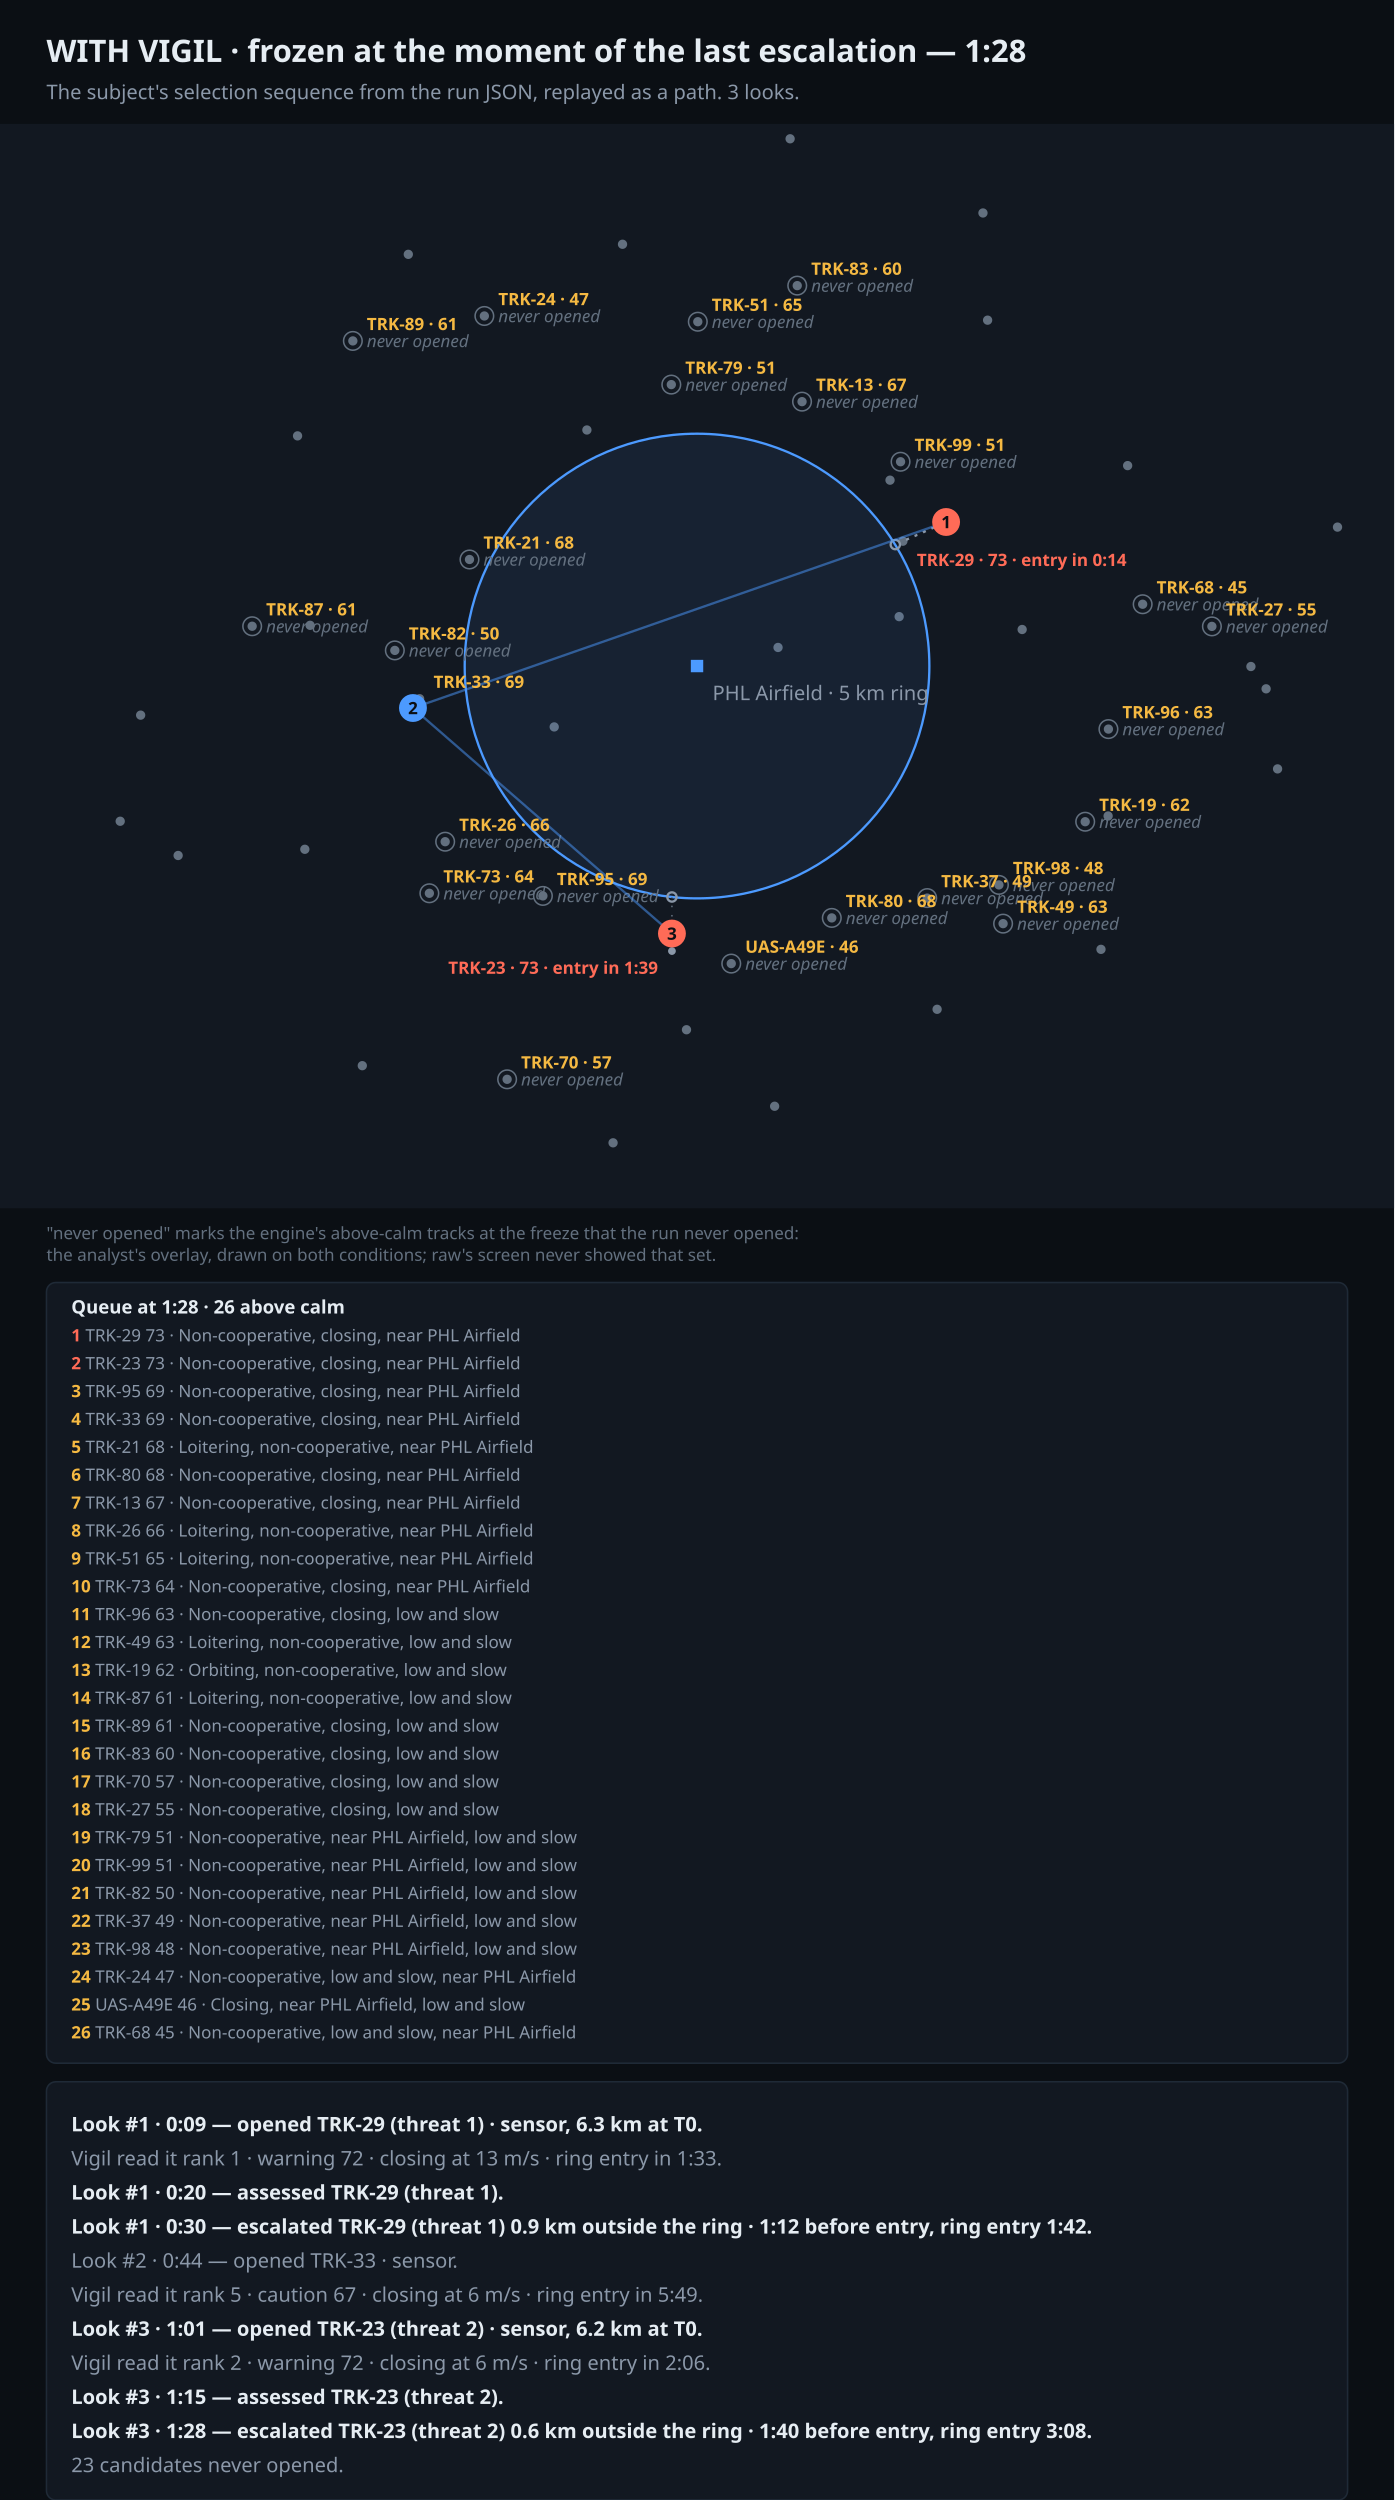
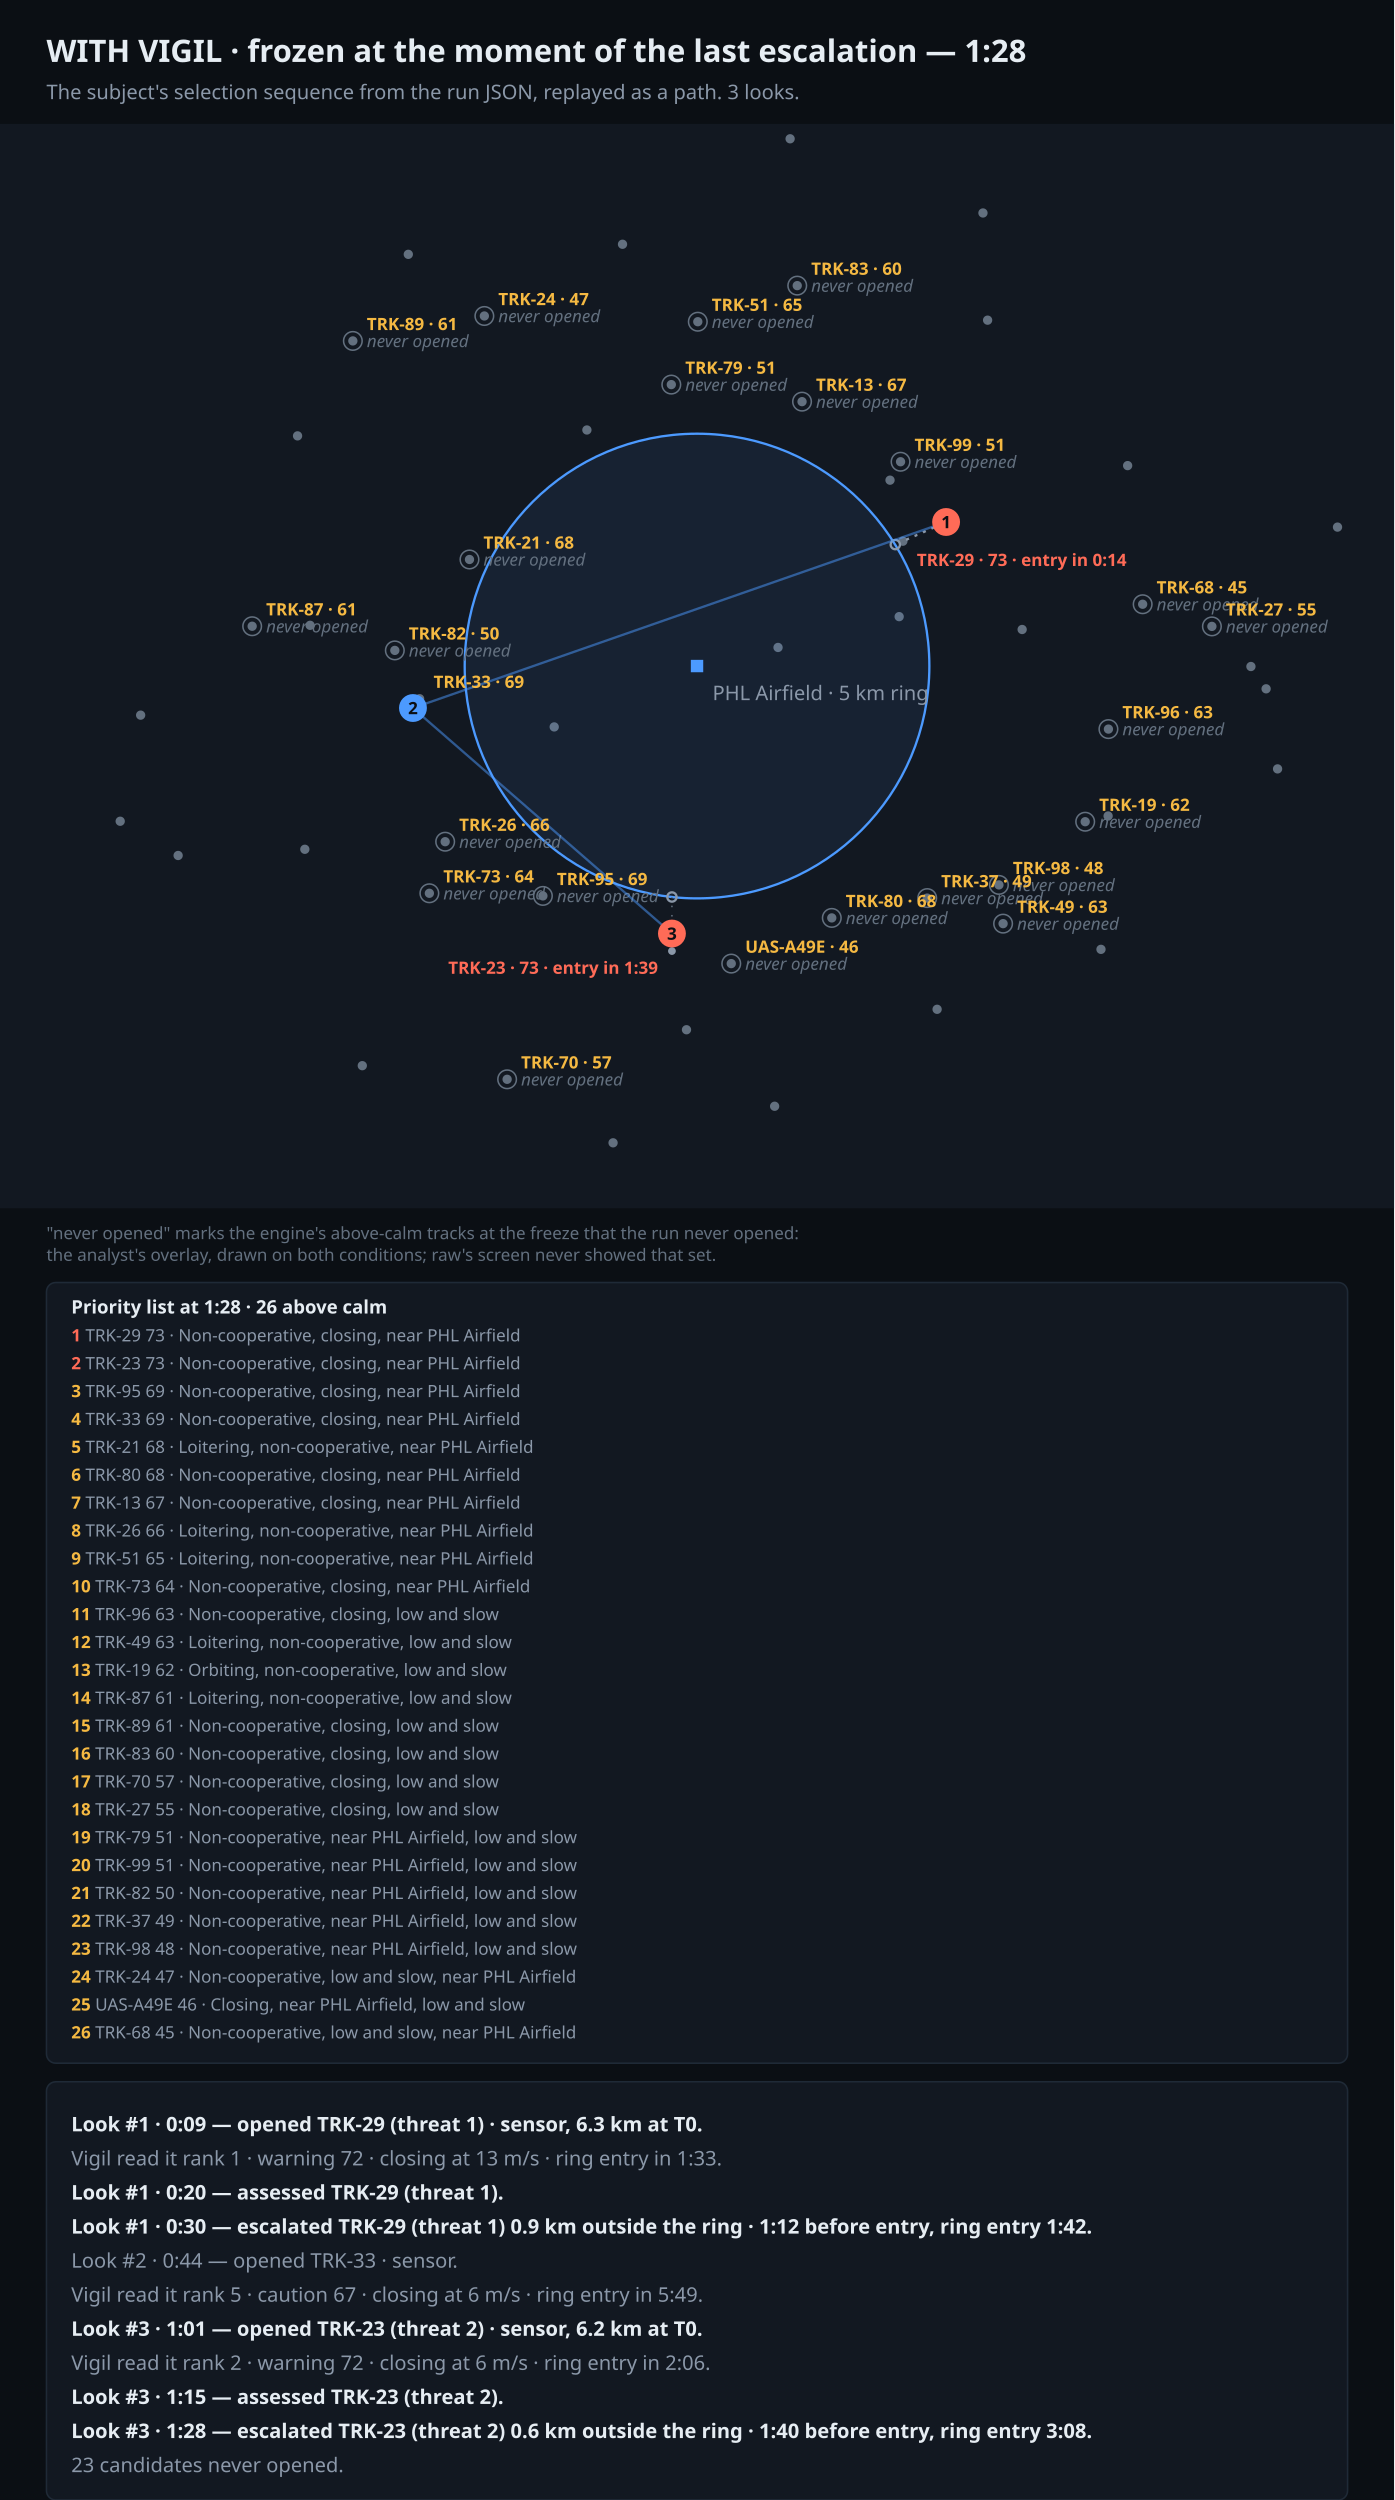
<svg xmlns="http://www.w3.org/2000/svg" width="900" height="1614" viewBox="0 0 900 1614" data-subject="S06" data-scenario="03b" data-mode="vigil" data-run="1">
  <rect width="900" height="1614" fill="#0b0f14" />
  <text x="30" y="40" font-family="system-ui, sans-serif" class="title" font-size="20" font-weight="700" fill="#e6edf3">WITH VIGIL · frozen at the moment of the last escalation — 1:28</text>
  <text x="30" y="64" font-family="system-ui, sans-serif" class="subtitle" font-size="13" fill="#8b98a9">The subject's selection sequence from the run JSON, replayed as a path. 3 looks.</text>
  <defs>
    <clipPath id="panel">
      <rect x="0" y="0" width="900" height="700" />
    </clipPath>
  </defs>
  <g class="map" transform="translate(0 80)" clip-path="url(#panel)">
    <rect width="900" height="700" fill="#121821" />
    <circle class="track" data-id="adsb-a33716" cx="502.3" cy="338" r="3" fill="#63707f" />
    <circle class="track" data-id="adsb-a3a178" cx="863.5" cy="260.3" r="3" fill="#63707f" />
    <circle class="track" data-id="adsb-a3b796" cx="115" cy="472.3" r="3" fill="#63707f" />
    <circle class="track" data-id="adsb-a43667" cx="574.6" cy="230" r="3" fill="#63707f" />
    <circle class="track" data-id="adsb-a7c7f2" cx="817.4" cy="364.7" r="3" fill="#63707f" />
    <circle class="track" data-id="adsb-a8021b" cx="580.5" cy="318.1" r="3" fill="#63707f" />
    <circle class="track" data-id="adsb-a89076" cx="357.8" cy="389.3" r="3" fill="#63707f" />
    <circle class="track" data-id="adsb-aa08fb" cx="634.6" cy="57.5" r="3" fill="#63707f" />
    <circle class="track" data-id="inject-124" cx="378.9" cy="197.6" r="3" fill="#63707f" />
    <circle class="track" data-id="inject-127" cx="605" cy="571.6" r="3" fill="#63707f" />
    <circle class="track" data-id="inject-128" cx="500.1" cy="634.2" r="3" fill="#63707f" />
    <circle class="track" data-id="inject-129" cx="395.8" cy="657.8" r="3" fill="#63707f" />
    <circle class="track" data-id="inject-13" cx="517.8" cy="179.3" r="3" fill="#63707f" />
    <circle class="track" data-id="inject-130" cx="233.9" cy="608" r="3" fill="#63707f" />
    <circle class="track" data-id="inject-131" cx="196.8" cy="468.3" r="3" fill="#63707f" />
    <circle class="track" data-id="inject-132" cx="90.8" cy="381.7" r="3" fill="#63707f" />
    <circle class="track" data-id="inject-133" cx="192.1" cy="201.4" r="3" fill="#63707f" />
    <circle class="track" data-id="inject-134" cx="263.6" cy="84.2" r="3" fill="#63707f" />
    <circle class="track" data-id="inject-135" cx="401.9" cy="77.7" r="3" fill="#63707f" />
    <circle class="track" data-id="inject-136" cx="510.1" cy="9.6" r="3" fill="#63707f" />
    <circle class="track" data-id="inject-137" cx="637.6" cy="126.7" r="3" fill="#63707f" />
    <circle class="track" data-id="inject-138" cx="728" cy="220.6" r="3" fill="#63707f" />
    <circle class="track" data-id="inject-139" cx="807.6" cy="350.3" r="3" fill="#63707f" />
    <circle class="track" data-id="inject-140" cx="715.4" cy="446.8" r="3" fill="#63707f" />
    <circle class="track" data-id="inject-141" cx="710.8" cy="532.9" r="3" fill="#63707f" />
    <circle class="track" data-id="inject-142" cx="659.9" cy="326.4" r="3" fill="#63707f" />
    <circle class="track" data-id="inject-143" cx="77.6" cy="450.2" r="3" fill="#63707f" />
    <circle class="track" data-id="inject-144" cx="472.1" cy="542.1" r="3" fill="#63707f" />
    <circle class="track" data-id="inject-145" cx="200.2" cy="323.7" r="3" fill="#63707f" />
    <circle class="track" data-id="inject-146" cx="824.8" cy="416.4" r="3" fill="#63707f" />
    <circle class="track" data-id="inject-147" cx="443.2" cy="584.8" r="3" fill="#63707f" />
    <circle class="track" data-id="inject-19" cx="700.6" cy="450.5" r="3" fill="#63707f" />
    <circle class="track" data-id="inject-21" cx="303.1" cy="281.2" r="3" fill="#63707f" />
    <circle class="track" data-id="inject-23" cx="433.8" cy="517.7" r="3" fill="#63707f" />
    <circle class="track" data-id="inject-24" cx="312.7" cy="124" r="3" fill="#63707f" />
    <circle class="track" data-id="inject-26" cx="287.4" cy="463.4" r="3" fill="#63707f" />
    <circle class="track" data-id="inject-27" cx="782.4" cy="324.4" r="3" fill="#63707f" />
    <circle class="track" data-id="inject-29" cx="582.9" cy="269.4" r="3" fill="#63707f" />
    <circle class="track" data-id="inject-33" cx="270.9" cy="371.1" r="3" fill="#63707f" />
    <circle class="track" data-id="inject-37" cx="598.6" cy="499.8" r="3" fill="#63707f" />
    <circle class="track" data-id="inject-49" cx="647.6" cy="516.3" r="3" fill="#63707f" />
    <circle class="track" data-id="inject-51" cx="450.5" cy="127.7" r="3" fill="#63707f" />
    <circle class="track" data-id="inject-68" cx="737.7" cy="310.1" r="3" fill="#63707f" />
    <circle class="track" data-id="inject-70" cx="327.4" cy="616.8" r="3" fill="#63707f" />
    <circle class="track" data-id="inject-73" cx="277.2" cy="496.7" r="3" fill="#63707f" />
    <circle class="track" data-id="inject-79" cx="433.4" cy="168.3" r="3" fill="#63707f" />
    <circle class="track" data-id="inject-80" cx="537" cy="512.6" r="3" fill="#63707f" />
    <circle class="track" data-id="inject-82" cx="254.9" cy="339.9" r="3" fill="#63707f" />
    <circle class="track" data-id="inject-83" cx="514.7" cy="104.4" r="3" fill="#63707f" />
    <circle class="track" data-id="inject-87" cx="162.8" cy="324.3" r="3" fill="#63707f" />
    <circle class="track" data-id="inject-89" cx="227.8" cy="140.1" r="3" fill="#63707f" />
    <circle class="track" data-id="inject-95" cx="350.5" cy="498.4" r="3" fill="#63707f" />
    <circle class="track" data-id="inject-96" cx="715.6" cy="390.7" r="3" fill="#63707f" />
    <circle class="track" data-id="inject-98" cx="644.9" cy="491.3" r="3" fill="#63707f" />
    <circle class="track" data-id="inject-99" cx="581.4" cy="218.1" r="3" fill="#63707f" />
    <circle class="ring" cx="450" cy="350" r="150" fill="#4c9aff" fill-opacity="0.08" stroke="#4c9aff" stroke-width="1.5" />
    <rect x="446" y="346" width="8" height="8" fill="#4c9aff" />
    <text x="460" y="372" font-family="system-ui, sans-serif" font-size="13" fill="#8b98a9">PHL Airfield · 5 km ring</text>
    <polyline points="614,255.6 613.7,255.8 613.3,255.9 613,256.1 612.6,256.3 612.2,256.4 611.9,256.6 611.6,256.7 611.2,256.9 610.8,257 610.5,257.2 610.1,257.4 609.8,257.5 609.4,257.7 609.1,257.8 608.7,258 608.4,258.1 608,258.3 607.7,258.4 607.3,258.6 606.9,258.8 606.6,258.9 606.2,259.1 605.9,259.2 605.5,259.4 605.2,259.5 604.8,259.7 604.5,259.9 604.1,260 603.8,260.2 603.4,260.3 603.1,260.5 602.7,260.6 602.3,260.8 602,261 601.7,261.1 601.3,261.3 600.9,261.4 600.6,261.6 600.2,261.7 599.9,261.9 599.5,262.1 599.2,262.2 598.8,262.4 598.5,262.5 598.1,262.7 597.8,262.8 597.4,263 597.1,263.1 596.7,263.3 596.4,263.5 596,263.6 595.7,263.8 595.3,263.9 594.9,264.1 594.6,264.2 594.2,264.4 593.9,264.6 593.5,264.7 593.2,264.9 592.8,265 592.5,265.2 592.1,265.3 591.8,265.5 591.4,265.7 591,265.8 590.7,266 590.4,266.1 590,266.3 589.6,266.4 589.3,266.6 588.9,266.7 588.6,266.9 588.2,267.1 587.9,267.2 587.5,267.4 587.2,267.5 586.8,267.7 586.5,267.8 586.1,268 585.8,268.2 585.4,268.3 585,268.5 584.7,268.6 584.4,268.8 584,268.9 583.6,269.1 583.3,269.3 582.9,269.4" fill="none" class="trail" data-id="inject-29" stroke="#8b98a9" stroke-width="1.5" stroke-dasharray="2 4" />
    <polyline points="582.9,269.4 582.6,269.6 582.2,269.7 581.9,269.9 581.5,270 581.2,270.2 580.8,270.4 580.5,270.5 580.1,270.7 579.8,270.9 579.4,271 579.1,271.2 578.7,271.3 578.3,271.5 578,271.6" fill="none" class="trail-ahead" data-id="inject-29" stroke="#63707f" stroke-width="1" stroke-dasharray="1 5" />
    <circle class="trail-first" data-id="inject-29" cx="614" cy="255.6" r="2.5" fill="#8b98a9" />
    <circle class="entry" data-id="inject-29" cx="578" cy="271.6" r="3" fill="none" stroke="#8b98a9" stroke-width="1.5" />
    <polyline points="433.8,534 433.8,533.8 433.8,533.6 433.8,533.4 433.8,533.3 433.8,533.1 433.8,532.9 433.8,532.7 433.8,532.5 433.8,532.3 433.8,532.1 433.8,532 433.8,531.8 433.8,531.6 433.8,531.4 433.8,531.2 433.8,531 433.8,530.9 433.8,530.7 433.8,530.5 433.8,530.3 433.8,530.1 433.8,529.9 433.8,529.7 433.8,529.6 433.8,529.4 433.8,529.2 433.8,529 433.8,528.8 433.8,528.6 433.8,528.4 433.8,528.3 433.8,528.1 433.8,527.9 433.8,527.7 433.8,527.5 433.8,527.3 433.8,527.2 433.8,527 433.8,526.8 433.8,526.6 433.8,526.4 433.8,526.2 433.8,526 433.8,525.9 433.8,525.7 433.8,525.5 433.8,525.3 433.8,525.1 433.8,524.9 433.8,524.7 433.8,524.6 433.8,524.4 433.8,524.2 433.8,524 433.8,523.8 433.8,523.6 433.8,523.4 433.8,523.3 433.8,523.1 433.8,522.9 433.8,522.7 433.8,522.5 433.8,522.3 433.8,522.2 433.8,522 433.8,521.8 433.8,521.6 433.8,521.4 433.8,521.2 433.8,521 433.8,520.9 433.8,520.7 433.8,520.5 433.8,520.3 433.8,520.1 433.8,519.9 433.8,519.7 433.8,519.6 433.8,519.4 433.8,519.2 433.8,519 433.8,518.8 433.8,518.6 433.8,518.4 433.8,518.2 433.8,518 433.8,517.9 433.8,517.7" fill="none" class="trail" data-id="inject-23" stroke="#8b98a9" stroke-width="1.5" stroke-dasharray="2 4" />
    <polyline points="433.8,517.7 433.8,517.5 433.8,517.3 433.8,517.1 433.8,516.9 433.8,516.8 433.8,516.6 433.8,516.4 433.8,516.2 433.8,516 433.8,515.8 433.8,515.6 433.8,515.5 433.8,515.3 433.8,515.1 433.8,514.9 433.8,514.7 433.8,514.5 433.8,514.3 433.8,514.2 433.8,514 433.8,513.8 433.8,513.6 433.8,513.4 433.8,513.2 433.8,513.1 433.8,512.9 433.8,512.7 433.8,512.5 433.8,512.3 433.8,512.1 433.8,511.9 433.8,511.8 433.8,511.6 433.8,511.4 433.8,511.2 433.8,511 433.8,510.8 433.8,510.6 433.8,510.5 433.8,510.3 433.8,510.1 433.8,509.9 433.8,509.7 433.8,509.5 433.8,509.4 433.8,509.2 433.8,509 433.8,508.8 433.8,508.6 433.8,508.4 433.8,508.2 433.8,508.1 433.8,507.9 433.8,507.7 433.8,507.5 433.8,507.3 433.8,507.1 433.8,506.9 433.8,506.8 433.8,506.6 433.8,506.4 433.8,506.2 433.8,506 433.8,505.8 433.8,505.7 433.8,505.5 433.8,505.3 433.8,505.1 433.8,504.9 433.8,504.7 433.8,504.5 433.8,504.4 433.8,504.2 433.8,504 433.8,503.8 433.8,503.6 433.8,503.4 433.8,503.2 433.8,503.1 433.8,502.9 433.8,502.7 433.8,502.5 433.8,502.3 433.8,502.1 433.8,501.9 433.8,501.8 433.8,501.6 433.8,501.4 433.8,501.2 433.8,501 433.8,500.8 433.8,500.6 433.8,500.4 433.8,500.3 433.8,500.1 433.8,499.9 433.8,499.7 433.8,499.5 433.8,499.3 433.8,499.1" fill="none" class="trail-ahead" data-id="inject-23" stroke="#63707f" stroke-width="1" stroke-dasharray="1 5" />
    <circle class="trail-first" data-id="inject-23" cx="433.8" cy="534" r="2.5" fill="#8b98a9" />
    <circle class="entry" data-id="inject-23" cx="433.8" cy="499.1" r="3" fill="none" stroke="#8b98a9" stroke-width="1.5" />
    <circle class="never-opened" data-id="inject-95" cx="350.5" cy="498.4" r="6" fill="none" stroke="#63707f" stroke-width="1" />
    <text x="359.5" y="502.4" font-family="system-ui, sans-serif" font-size="11" font-style="italic" fill="#63707f">never opened</text>
    <circle class="never-opened" data-id="inject-21" cx="303.1" cy="281.2" r="6" fill="none" stroke="#63707f" stroke-width="1" />
    <text x="312.1" y="285.2" font-family="system-ui, sans-serif" font-size="11" font-style="italic" fill="#63707f">never opened</text>
    <circle class="never-opened" data-id="inject-80" cx="537" cy="512.6" r="6" fill="none" stroke="#63707f" stroke-width="1" />
    <text x="546" y="516.6" font-family="system-ui, sans-serif" font-size="11" font-style="italic" fill="#63707f">never opened</text>
    <circle class="never-opened" data-id="inject-13" cx="517.8" cy="179.3" r="6" fill="none" stroke="#63707f" stroke-width="1" />
    <text x="526.8" y="183.3" font-family="system-ui, sans-serif" font-size="11" font-style="italic" fill="#63707f">never opened</text>
    <circle class="never-opened" data-id="inject-26" cx="287.4" cy="463.4" r="6" fill="none" stroke="#63707f" stroke-width="1" />
    <text x="296.4" y="467.4" font-family="system-ui, sans-serif" font-size="11" font-style="italic" fill="#63707f">never opened</text>
    <circle class="never-opened" data-id="inject-51" cx="450.5" cy="127.7" r="6" fill="none" stroke="#63707f" stroke-width="1" />
    <text x="459.5" y="131.7" font-family="system-ui, sans-serif" font-size="11" font-style="italic" fill="#63707f">never opened</text>
    <circle class="never-opened" data-id="inject-73" cx="277.2" cy="496.7" r="6" fill="none" stroke="#63707f" stroke-width="1" />
    <text x="286.2" y="500.7" font-family="system-ui, sans-serif" font-size="11" font-style="italic" fill="#63707f">never opened</text>
    <circle class="never-opened" data-id="inject-96" cx="715.6" cy="390.7" r="6" fill="none" stroke="#63707f" stroke-width="1" />
    <text x="724.6" y="394.7" font-family="system-ui, sans-serif" font-size="11" font-style="italic" fill="#63707f">never opened</text>
    <circle class="never-opened" data-id="inject-49" cx="647.6" cy="516.3" r="6" fill="none" stroke="#63707f" stroke-width="1" />
    <text x="656.6" y="520.3" font-family="system-ui, sans-serif" font-size="11" font-style="italic" fill="#63707f">never opened</text>
    <circle class="never-opened" data-id="inject-19" cx="700.6" cy="450.5" r="6" fill="none" stroke="#63707f" stroke-width="1" />
    <text x="709.6" y="454.5" font-family="system-ui, sans-serif" font-size="11" font-style="italic" fill="#63707f">never opened</text>
    <circle class="never-opened" data-id="inject-87" cx="162.8" cy="324.3" r="6" fill="none" stroke="#63707f" stroke-width="1" />
    <text x="171.8" y="328.3" font-family="system-ui, sans-serif" font-size="11" font-style="italic" fill="#63707f">never opened</text>
    <circle class="never-opened" data-id="inject-89" cx="227.8" cy="140.1" r="6" fill="none" stroke="#63707f" stroke-width="1" />
    <text x="236.8" y="144.1" font-family="system-ui, sans-serif" font-size="11" font-style="italic" fill="#63707f">never opened</text>
    <circle class="never-opened" data-id="inject-83" cx="514.7" cy="104.4" r="6" fill="none" stroke="#63707f" stroke-width="1" />
    <text x="523.7" y="108.4" font-family="system-ui, sans-serif" font-size="11" font-style="italic" fill="#63707f">never opened</text>
    <circle class="never-opened" data-id="inject-70" cx="327.4" cy="616.8" r="6" fill="none" stroke="#63707f" stroke-width="1" />
    <text x="336.4" y="620.8" font-family="system-ui, sans-serif" font-size="11" font-style="italic" fill="#63707f">never opened</text>
    <circle class="never-opened" data-id="inject-27" cx="782.4" cy="324.4" r="6" fill="none" stroke="#63707f" stroke-width="1" />
    <text x="791.4" y="328.4" font-family="system-ui, sans-serif" font-size="11" font-style="italic" fill="#63707f">never opened</text>
    <circle class="never-opened" data-id="inject-79" cx="433.4" cy="168.3" r="6" fill="none" stroke="#63707f" stroke-width="1" />
    <text x="442.4" y="172.3" font-family="system-ui, sans-serif" font-size="11" font-style="italic" fill="#63707f">never opened</text>
    <circle class="never-opened" data-id="inject-99" cx="581.4" cy="218.1" r="6" fill="none" stroke="#63707f" stroke-width="1" />
    <text x="590.4" y="222.1" font-family="system-ui, sans-serif" font-size="11" font-style="italic" fill="#63707f">never opened</text>
    <circle class="never-opened" data-id="inject-82" cx="254.9" cy="339.9" r="6" fill="none" stroke="#63707f" stroke-width="1" />
    <text x="263.9" y="343.9" font-family="system-ui, sans-serif" font-size="11" font-style="italic" fill="#63707f">never opened</text>
    <circle class="never-opened" data-id="inject-37" cx="598.6" cy="499.8" r="6" fill="none" stroke="#63707f" stroke-width="1" />
    <text x="607.6" y="503.8" font-family="system-ui, sans-serif" font-size="11" font-style="italic" fill="#63707f">never opened</text>
    <circle class="never-opened" data-id="inject-98" cx="644.9" cy="491.3" r="6" fill="none" stroke="#63707f" stroke-width="1" />
    <text x="653.9" y="495.3" font-family="system-ui, sans-serif" font-size="11" font-style="italic" fill="#63707f">never opened</text>
    <circle class="never-opened" data-id="inject-24" cx="312.7" cy="124" r="6" fill="none" stroke="#63707f" stroke-width="1" />
    <text x="321.7" y="128" font-family="system-ui, sans-serif" font-size="11" font-style="italic" fill="#63707f">never opened</text>
    <circle class="never-opened" data-id="inject-144" cx="472.1" cy="542.1" r="6" fill="none" stroke="#63707f" stroke-width="1" />
    <text x="481.1" y="546.1" font-family="system-ui, sans-serif" font-size="11" font-style="italic" fill="#63707f">never opened</text>
    <circle class="never-opened" data-id="inject-68" cx="737.7" cy="310.1" r="6" fill="none" stroke="#63707f" stroke-width="1" />
    <text x="746.7" y="314.1" font-family="system-ui, sans-serif" font-size="11" font-style="italic" fill="#63707f">never opened</text>
    <polyline points="610.8,257 266.6,377.1 433.8,522.7" fill="none" class="path" stroke="#4c9aff" stroke-opacity="0.5" stroke-width="1.5" />
    <circle class="hop" data-k="1" data-id="inject-29" data-t="9" cx="610.8" cy="257" r="9" fill="#ff6b57" />
    <text x="610.8" y="261" font-family="system-ui, sans-serif" font-size="11" font-weight="700" text-anchor="middle" fill="#0b0f14">1</text>
    <circle class="hop" data-k="2" data-id="inject-33" data-t="44" cx="266.6" cy="377.1" r="9" fill="#4c9aff" />
    <text x="266.6" y="381.1" font-family="system-ui, sans-serif" font-size="11" font-weight="700" text-anchor="middle" fill="#0b0f14">2</text>
    <circle class="hop" data-k="3" data-id="inject-23" data-t="61" cx="433.8" cy="522.7" r="9" fill="#ff6b57" />
    <text x="433.8" y="526.7" font-family="system-ui, sans-serif" font-size="11" font-weight="700" text-anchor="middle" fill="#0b0f14">3</text>
    <text x="359.5" y="491.4" font-family="system-ui, sans-serif" class="vigil-label" data-id="inject-95" font-size="11" font-weight="600" fill="#f5b942">TRK-95 · 69</text>
    <text x="279.9" y="364.1" font-family="system-ui, sans-serif" class="vigil-label" data-id="inject-33" font-size="11" font-weight="600" fill="#f5b942">TRK-33 · 69</text>
    <text x="312.1" y="274.2" font-family="system-ui, sans-serif" class="vigil-label" data-id="inject-21" font-size="11" font-weight="600" fill="#f5b942">TRK-21 · 68</text>
    <text x="546" y="505.6" font-family="system-ui, sans-serif" class="vigil-label" data-id="inject-80" font-size="11" font-weight="600" fill="#f5b942">TRK-80 · 68</text>
    <text x="526.8" y="172.3" font-family="system-ui, sans-serif" class="vigil-label" data-id="inject-13" font-size="11" font-weight="600" fill="#f5b942">TRK-13 · 67</text>
    <text x="296.4" y="456.4" font-family="system-ui, sans-serif" class="vigil-label" data-id="inject-26" font-size="11" font-weight="600" fill="#f5b942">TRK-26 · 66</text>
    <text x="459.5" y="120.7" font-family="system-ui, sans-serif" class="vigil-label" data-id="inject-51" font-size="11" font-weight="600" fill="#f5b942">TRK-51 · 65</text>
    <text x="286.2" y="489.7" font-family="system-ui, sans-serif" class="vigil-label" data-id="inject-73" font-size="11" font-weight="600" fill="#f5b942">TRK-73 · 64</text>
    <text x="724.6" y="383.7" font-family="system-ui, sans-serif" class="vigil-label" data-id="inject-96" font-size="11" font-weight="600" fill="#f5b942">TRK-96 · 63</text>
    <text x="656.6" y="509.3" font-family="system-ui, sans-serif" class="vigil-label" data-id="inject-49" font-size="11" font-weight="600" fill="#f5b942">TRK-49 · 63</text>
    <text x="709.6" y="443.5" font-family="system-ui, sans-serif" class="vigil-label" data-id="inject-19" font-size="11" font-weight="600" fill="#f5b942">TRK-19 · 62</text>
    <text x="171.8" y="317.3" font-family="system-ui, sans-serif" class="vigil-label" data-id="inject-87" font-size="11" font-weight="600" fill="#f5b942">TRK-87 · 61</text>
    <text x="236.8" y="133.1" font-family="system-ui, sans-serif" class="vigil-label" data-id="inject-89" font-size="11" font-weight="600" fill="#f5b942">TRK-89 · 61</text>
    <text x="523.7" y="97.4" font-family="system-ui, sans-serif" class="vigil-label" data-id="inject-83" font-size="11" font-weight="600" fill="#f5b942">TRK-83 · 60</text>
    <text x="336.4" y="609.8" font-family="system-ui, sans-serif" class="vigil-label" data-id="inject-70" font-size="11" font-weight="600" fill="#f5b942">TRK-70 · 57</text>
    <text x="791.4" y="317.4" font-family="system-ui, sans-serif" class="vigil-label" data-id="inject-27" font-size="11" font-weight="600" fill="#f5b942">TRK-27 · 55</text>
    <text x="442.4" y="161.3" font-family="system-ui, sans-serif" class="vigil-label" data-id="inject-79" font-size="11" font-weight="600" fill="#f5b942">TRK-79 · 51</text>
    <text x="590.4" y="211.1" font-family="system-ui, sans-serif" class="vigil-label" data-id="inject-99" font-size="11" font-weight="600" fill="#f5b942">TRK-99 · 51</text>
    <text x="263.9" y="332.9" font-family="system-ui, sans-serif" class="vigil-label" data-id="inject-82" font-size="11" font-weight="600" fill="#f5b942">TRK-82 · 50</text>
    <text x="607.6" y="492.8" font-family="system-ui, sans-serif" class="vigil-label" data-id="inject-37" font-size="11" font-weight="600" fill="#f5b942">TRK-37 · 49</text>
    <text x="653.9" y="484.3" font-family="system-ui, sans-serif" class="vigil-label" data-id="inject-98" font-size="11" font-weight="600" fill="#f5b942">TRK-98 · 48</text>
    <text x="321.7" y="117" font-family="system-ui, sans-serif" class="vigil-label" data-id="inject-24" font-size="11" font-weight="600" fill="#f5b942">TRK-24 · 47</text>
    <text x="481.1" y="535.1" font-family="system-ui, sans-serif" class="vigil-label" data-id="inject-144" font-size="11" font-weight="600" fill="#f5b942">UAS-A49E · 46</text>
    <text x="746.7" y="303.1" font-family="system-ui, sans-serif" class="vigil-label" data-id="inject-68" font-size="11" font-weight="600" fill="#f5b942">TRK-68 · 45</text>
    <text x="591.9" y="285.4" font-family="system-ui, sans-serif" class="vigil-threat-label" data-id="inject-29" font-size="11" font-weight="600" fill="#ff6b57">TRK-29 · 73 · entry in 0:14</text>
    <text x="424.8" y="548.7" font-family="system-ui, sans-serif" class="vigil-threat-label" data-id="inject-23" font-size="11" font-weight="600" text-anchor="end" fill="#ff6b57">TRK-23 · 73 · entry in 1:39</text>
  </g>
  <text x="30" y="800" font-family="system-ui, sans-serif" class="footnote" font-size="11" fill="#63707f">"never opened" marks the engine's above-calm tracks at the freeze that the run never opened:</text>
  <text x="30" y="814" font-family="system-ui, sans-serif" class="footnote" font-size="11" fill="#63707f">the analyst's overlay, drawn on both conditions; raw's screen never showed that set.</text>
  <rect class="vigil-queue" x="30" y="828" width="840" height="504" rx="6" fill="#121821" stroke="#1f2a37" />
-   <text x="46" y="848" font-family="system-ui, sans-serif" class="vigil-queue-title" font-size="12" font-weight="700" fill="#e6edf3">Queue at 1:28 · 26 above calm</text>
+   <text x="46" y="848" font-family="system-ui, sans-serif" class="vigil-queue-title" font-size="12" font-weight="700" fill="#e6edf3">Priority list at 1:28 · 26 above calm</text>
  <text x="46" y="866" font-family="system-ui, sans-serif" class="vigil-queue-line" data-id="inject-29" font-size="11" fill="#8b98a9">
    <tspan font-weight="700" fill="#ff6b57">1</tspan> TRK-29 73 · Non-cooperative, closing, near PHL Airfield</text>
  <text x="46" y="884" font-family="system-ui, sans-serif" class="vigil-queue-line" data-id="inject-23" font-size="11" fill="#8b98a9">
    <tspan font-weight="700" fill="#ff6b57">2</tspan> TRK-23 73 · Non-cooperative, closing, near PHL Airfield</text>
  <text x="46" y="902" font-family="system-ui, sans-serif" class="vigil-queue-line" data-id="inject-95" font-size="11" fill="#8b98a9">
    <tspan font-weight="700" fill="#f5b942">3</tspan> TRK-95 69 · Non-cooperative, closing, near PHL Airfield</text>
  <text x="46" y="920" font-family="system-ui, sans-serif" class="vigil-queue-line" data-id="inject-33" font-size="11" fill="#8b98a9">
    <tspan font-weight="700" fill="#f5b942">4</tspan> TRK-33 69 · Non-cooperative, closing, near PHL Airfield</text>
  <text x="46" y="938" font-family="system-ui, sans-serif" class="vigil-queue-line" data-id="inject-21" font-size="11" fill="#8b98a9">
    <tspan font-weight="700" fill="#f5b942">5</tspan> TRK-21 68 · Loitering, non-cooperative, near PHL Airfield</text>
  <text x="46" y="956" font-family="system-ui, sans-serif" class="vigil-queue-line" data-id="inject-80" font-size="11" fill="#8b98a9">
    <tspan font-weight="700" fill="#f5b942">6</tspan> TRK-80 68 · Non-cooperative, closing, near PHL Airfield</text>
  <text x="46" y="974" font-family="system-ui, sans-serif" class="vigil-queue-line" data-id="inject-13" font-size="11" fill="#8b98a9">
    <tspan font-weight="700" fill="#f5b942">7</tspan> TRK-13 67 · Non-cooperative, closing, near PHL Airfield</text>
  <text x="46" y="992" font-family="system-ui, sans-serif" class="vigil-queue-line" data-id="inject-26" font-size="11" fill="#8b98a9">
    <tspan font-weight="700" fill="#f5b942">8</tspan> TRK-26 66 · Loitering, non-cooperative, near PHL Airfield</text>
  <text x="46" y="1010" font-family="system-ui, sans-serif" class="vigil-queue-line" data-id="inject-51" font-size="11" fill="#8b98a9">
    <tspan font-weight="700" fill="#f5b942">9</tspan> TRK-51 65 · Loitering, non-cooperative, near PHL Airfield</text>
  <text x="46" y="1028" font-family="system-ui, sans-serif" class="vigil-queue-line" data-id="inject-73" font-size="11" fill="#8b98a9">
    <tspan font-weight="700" fill="#f5b942">10</tspan> TRK-73 64 · Non-cooperative, closing, near PHL Airfield</text>
  <text x="46" y="1046" font-family="system-ui, sans-serif" class="vigil-queue-line" data-id="inject-96" font-size="11" fill="#8b98a9">
    <tspan font-weight="700" fill="#f5b942">11</tspan> TRK-96 63 · Non-cooperative, closing, low and slow</text>
  <text x="46" y="1064" font-family="system-ui, sans-serif" class="vigil-queue-line" data-id="inject-49" font-size="11" fill="#8b98a9">
    <tspan font-weight="700" fill="#f5b942">12</tspan> TRK-49 63 · Loitering, non-cooperative, low and slow</text>
  <text x="46" y="1082" font-family="system-ui, sans-serif" class="vigil-queue-line" data-id="inject-19" font-size="11" fill="#8b98a9">
    <tspan font-weight="700" fill="#f5b942">13</tspan> TRK-19 62 · Orbiting, non-cooperative, low and slow</text>
  <text x="46" y="1100" font-family="system-ui, sans-serif" class="vigil-queue-line" data-id="inject-87" font-size="11" fill="#8b98a9">
    <tspan font-weight="700" fill="#f5b942">14</tspan> TRK-87 61 · Loitering, non-cooperative, low and slow</text>
  <text x="46" y="1118" font-family="system-ui, sans-serif" class="vigil-queue-line" data-id="inject-89" font-size="11" fill="#8b98a9">
    <tspan font-weight="700" fill="#f5b942">15</tspan> TRK-89 61 · Non-cooperative, closing, low and slow</text>
  <text x="46" y="1136" font-family="system-ui, sans-serif" class="vigil-queue-line" data-id="inject-83" font-size="11" fill="#8b98a9">
    <tspan font-weight="700" fill="#f5b942">16</tspan> TRK-83 60 · Non-cooperative, closing, low and slow</text>
  <text x="46" y="1154" font-family="system-ui, sans-serif" class="vigil-queue-line" data-id="inject-70" font-size="11" fill="#8b98a9">
    <tspan font-weight="700" fill="#f5b942">17</tspan> TRK-70 57 · Non-cooperative, closing, low and slow</text>
  <text x="46" y="1172" font-family="system-ui, sans-serif" class="vigil-queue-line" data-id="inject-27" font-size="11" fill="#8b98a9">
    <tspan font-weight="700" fill="#f5b942">18</tspan> TRK-27 55 · Non-cooperative, closing, low and slow</text>
  <text x="46" y="1190" font-family="system-ui, sans-serif" class="vigil-queue-line" data-id="inject-79" font-size="11" fill="#8b98a9">
    <tspan font-weight="700" fill="#f5b942">19</tspan> TRK-79 51 · Non-cooperative, near PHL Airfield, low and slow</text>
  <text x="46" y="1208" font-family="system-ui, sans-serif" class="vigil-queue-line" data-id="inject-99" font-size="11" fill="#8b98a9">
    <tspan font-weight="700" fill="#f5b942">20</tspan> TRK-99 51 · Non-cooperative, near PHL Airfield, low and slow</text>
  <text x="46" y="1226" font-family="system-ui, sans-serif" class="vigil-queue-line" data-id="inject-82" font-size="11" fill="#8b98a9">
    <tspan font-weight="700" fill="#f5b942">21</tspan> TRK-82 50 · Non-cooperative, near PHL Airfield, low and slow</text>
  <text x="46" y="1244" font-family="system-ui, sans-serif" class="vigil-queue-line" data-id="inject-37" font-size="11" fill="#8b98a9">
    <tspan font-weight="700" fill="#f5b942">22</tspan> TRK-37 49 · Non-cooperative, near PHL Airfield, low and slow</text>
  <text x="46" y="1262" font-family="system-ui, sans-serif" class="vigil-queue-line" data-id="inject-98" font-size="11" fill="#8b98a9">
    <tspan font-weight="700" fill="#f5b942">23</tspan> TRK-98 48 · Non-cooperative, near PHL Airfield, low and slow</text>
  <text x="46" y="1280" font-family="system-ui, sans-serif" class="vigil-queue-line" data-id="inject-24" font-size="11" fill="#8b98a9">
    <tspan font-weight="700" fill="#f5b942">24</tspan> TRK-24 47 · Non-cooperative, low and slow, near PHL Airfield</text>
  <text x="46" y="1298" font-family="system-ui, sans-serif" class="vigil-queue-line" data-id="inject-144" font-size="11" fill="#8b98a9">
    <tspan font-weight="700" fill="#f5b942">25</tspan> UAS-A49E 46 · Closing, near PHL Airfield, low and slow</text>
  <text x="46" y="1316" font-family="system-ui, sans-serif" class="vigil-queue-line" data-id="inject-68" font-size="11" fill="#8b98a9">
    <tspan font-weight="700" fill="#f5b942">26</tspan> TRK-68 45 · Non-cooperative, low and slow, near PHL Airfield</text>
  <rect x="30" y="1344" width="840" height="270" rx="6" fill="#121821" stroke="#1f2a37" />
  <text x="46" y="1376" font-family="system-ui, sans-serif" class="caption" font-size="13" font-weight="600" fill="#e6edf3">Look #1 · 0:09 — opened TRK-29 (threat 1) · sensor, 6.3 km at T0.</text>
  <text x="46" y="1398" font-family="system-ui, sans-serif" class="caption" font-size="13" fill="#8b98a9">Vigil read it rank 1 · warning 72 · closing at 13 m/s · ring entry in 1:33.</text>
  <text x="46" y="1420" font-family="system-ui, sans-serif" class="caption" font-size="13" font-weight="600" fill="#e6edf3">Look #1 · 0:20 — assessed TRK-29 (threat 1).</text>
  <text x="46" y="1442" font-family="system-ui, sans-serif" class="caption" font-size="13" font-weight="600" fill="#e6edf3">Look #1 · 0:30 — escalated TRK-29 (threat 1) 0.9 km outside the ring · 1:12 before entry, ring entry 1:42.</text>
  <text x="46" y="1464" font-family="system-ui, sans-serif" class="caption" font-size="13" fill="#8b98a9">Look #2 · 0:44 — opened TRK-33 · sensor.</text>
  <text x="46" y="1486" font-family="system-ui, sans-serif" class="caption" font-size="13" fill="#8b98a9">Vigil read it rank 5 · caution 67 · closing at 6 m/s · ring entry in 5:49.</text>
  <text x="46" y="1508" font-family="system-ui, sans-serif" class="caption" font-size="13" font-weight="600" fill="#e6edf3">Look #3 · 1:01 — opened TRK-23 (threat 2) · sensor, 6.2 km at T0.</text>
  <text x="46" y="1530" font-family="system-ui, sans-serif" class="caption" font-size="13" fill="#8b98a9">Vigil read it rank 2 · warning 72 · closing at 6 m/s · ring entry in 2:06.</text>
  <text x="46" y="1552" font-family="system-ui, sans-serif" class="caption" font-size="13" font-weight="600" fill="#e6edf3">Look #3 · 1:15 — assessed TRK-23 (threat 2).</text>
  <text x="46" y="1574" font-family="system-ui, sans-serif" class="caption" font-size="13" font-weight="600" fill="#e6edf3">Look #3 · 1:28 — escalated TRK-23 (threat 2) 0.6 km outside the ring · 1:40 before entry, ring entry 3:08.</text>
  <text x="46" y="1596" font-family="system-ui, sans-serif" class="caption" font-size="13" fill="#8b98a9">23 candidates never opened.</text>
</svg>
